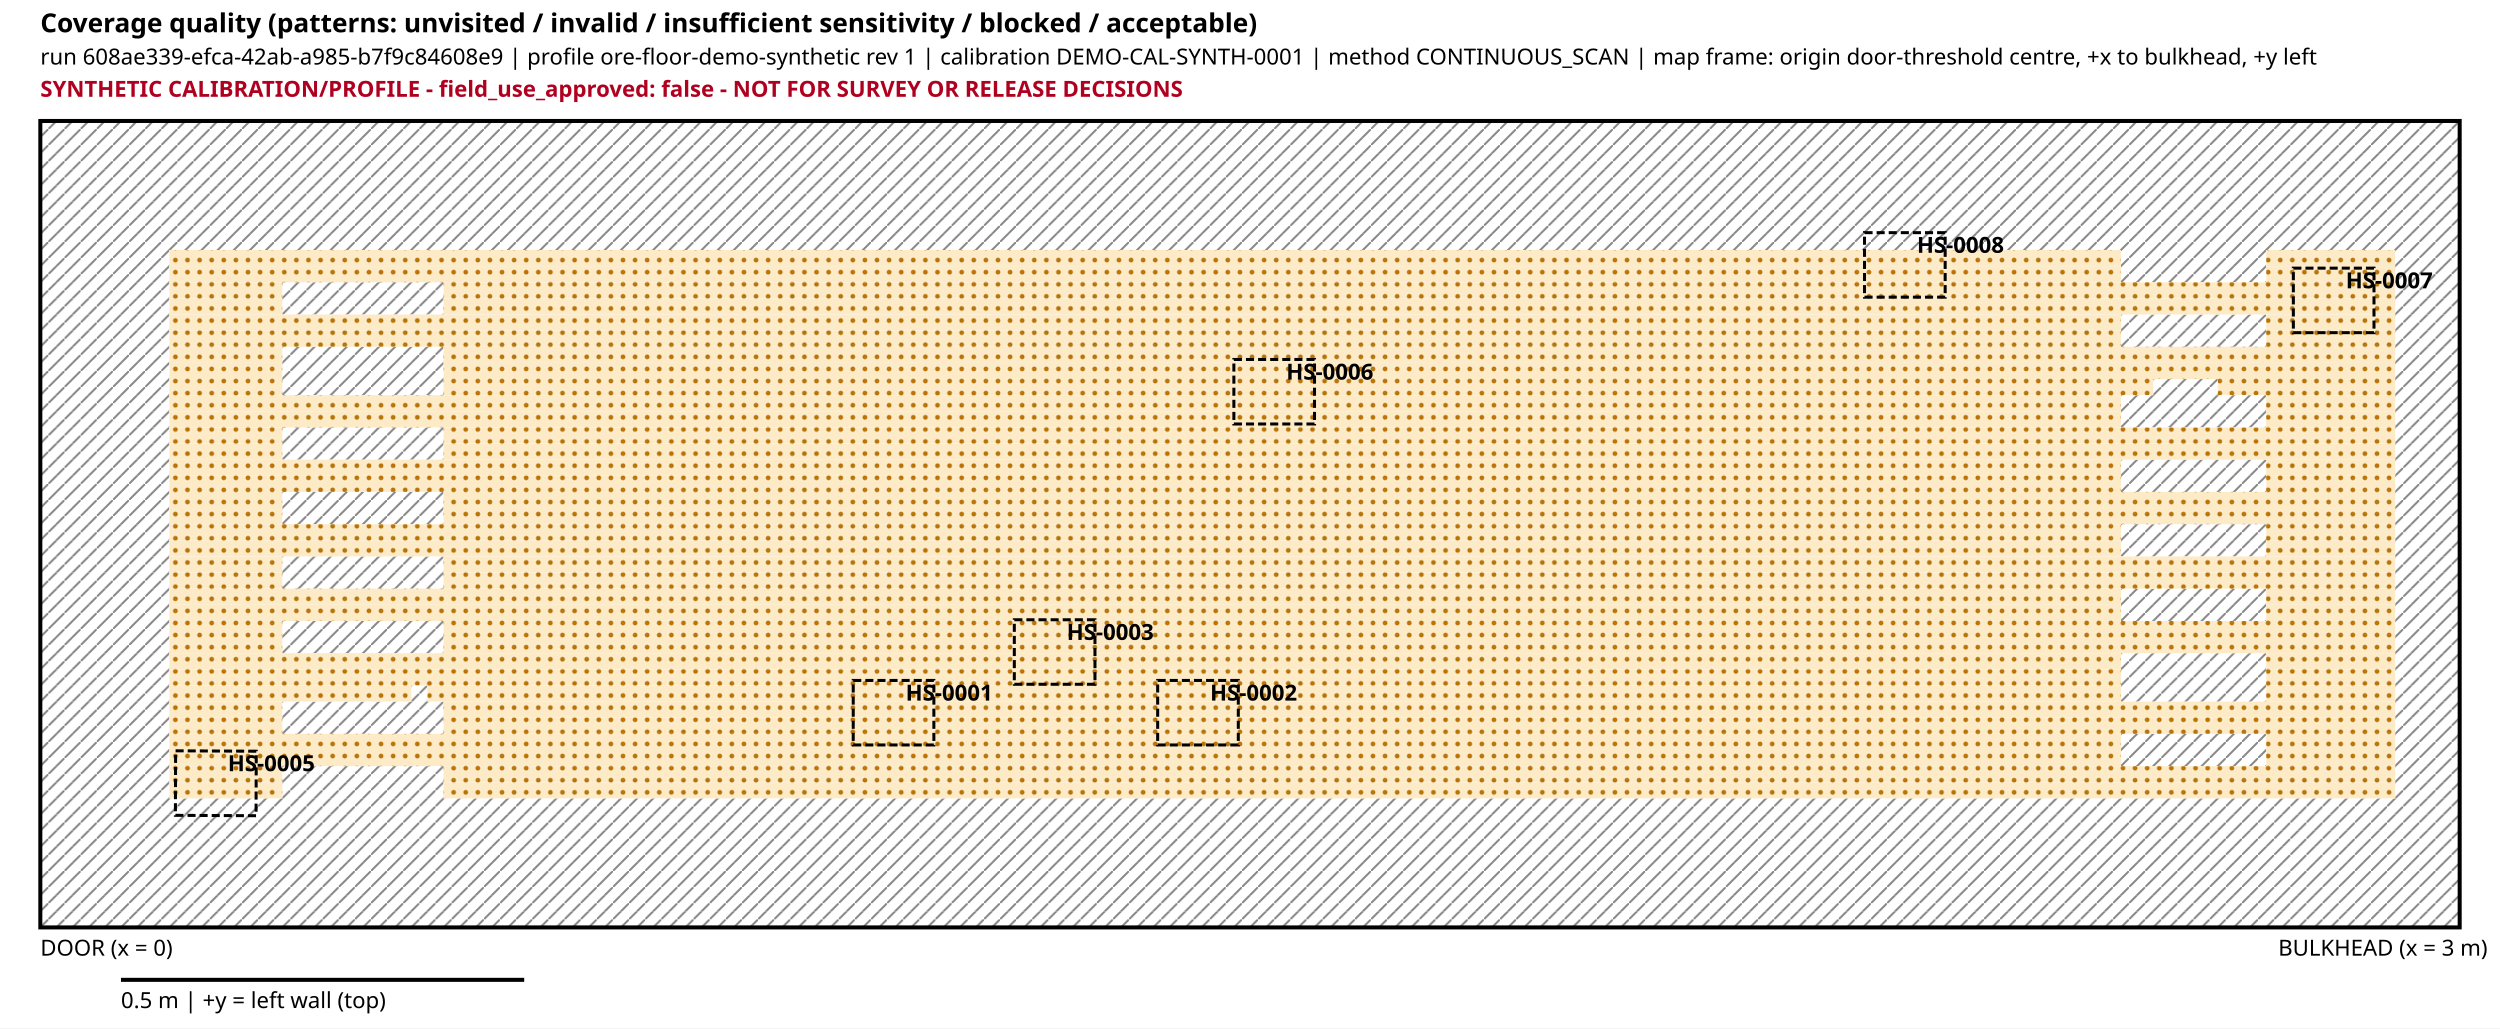
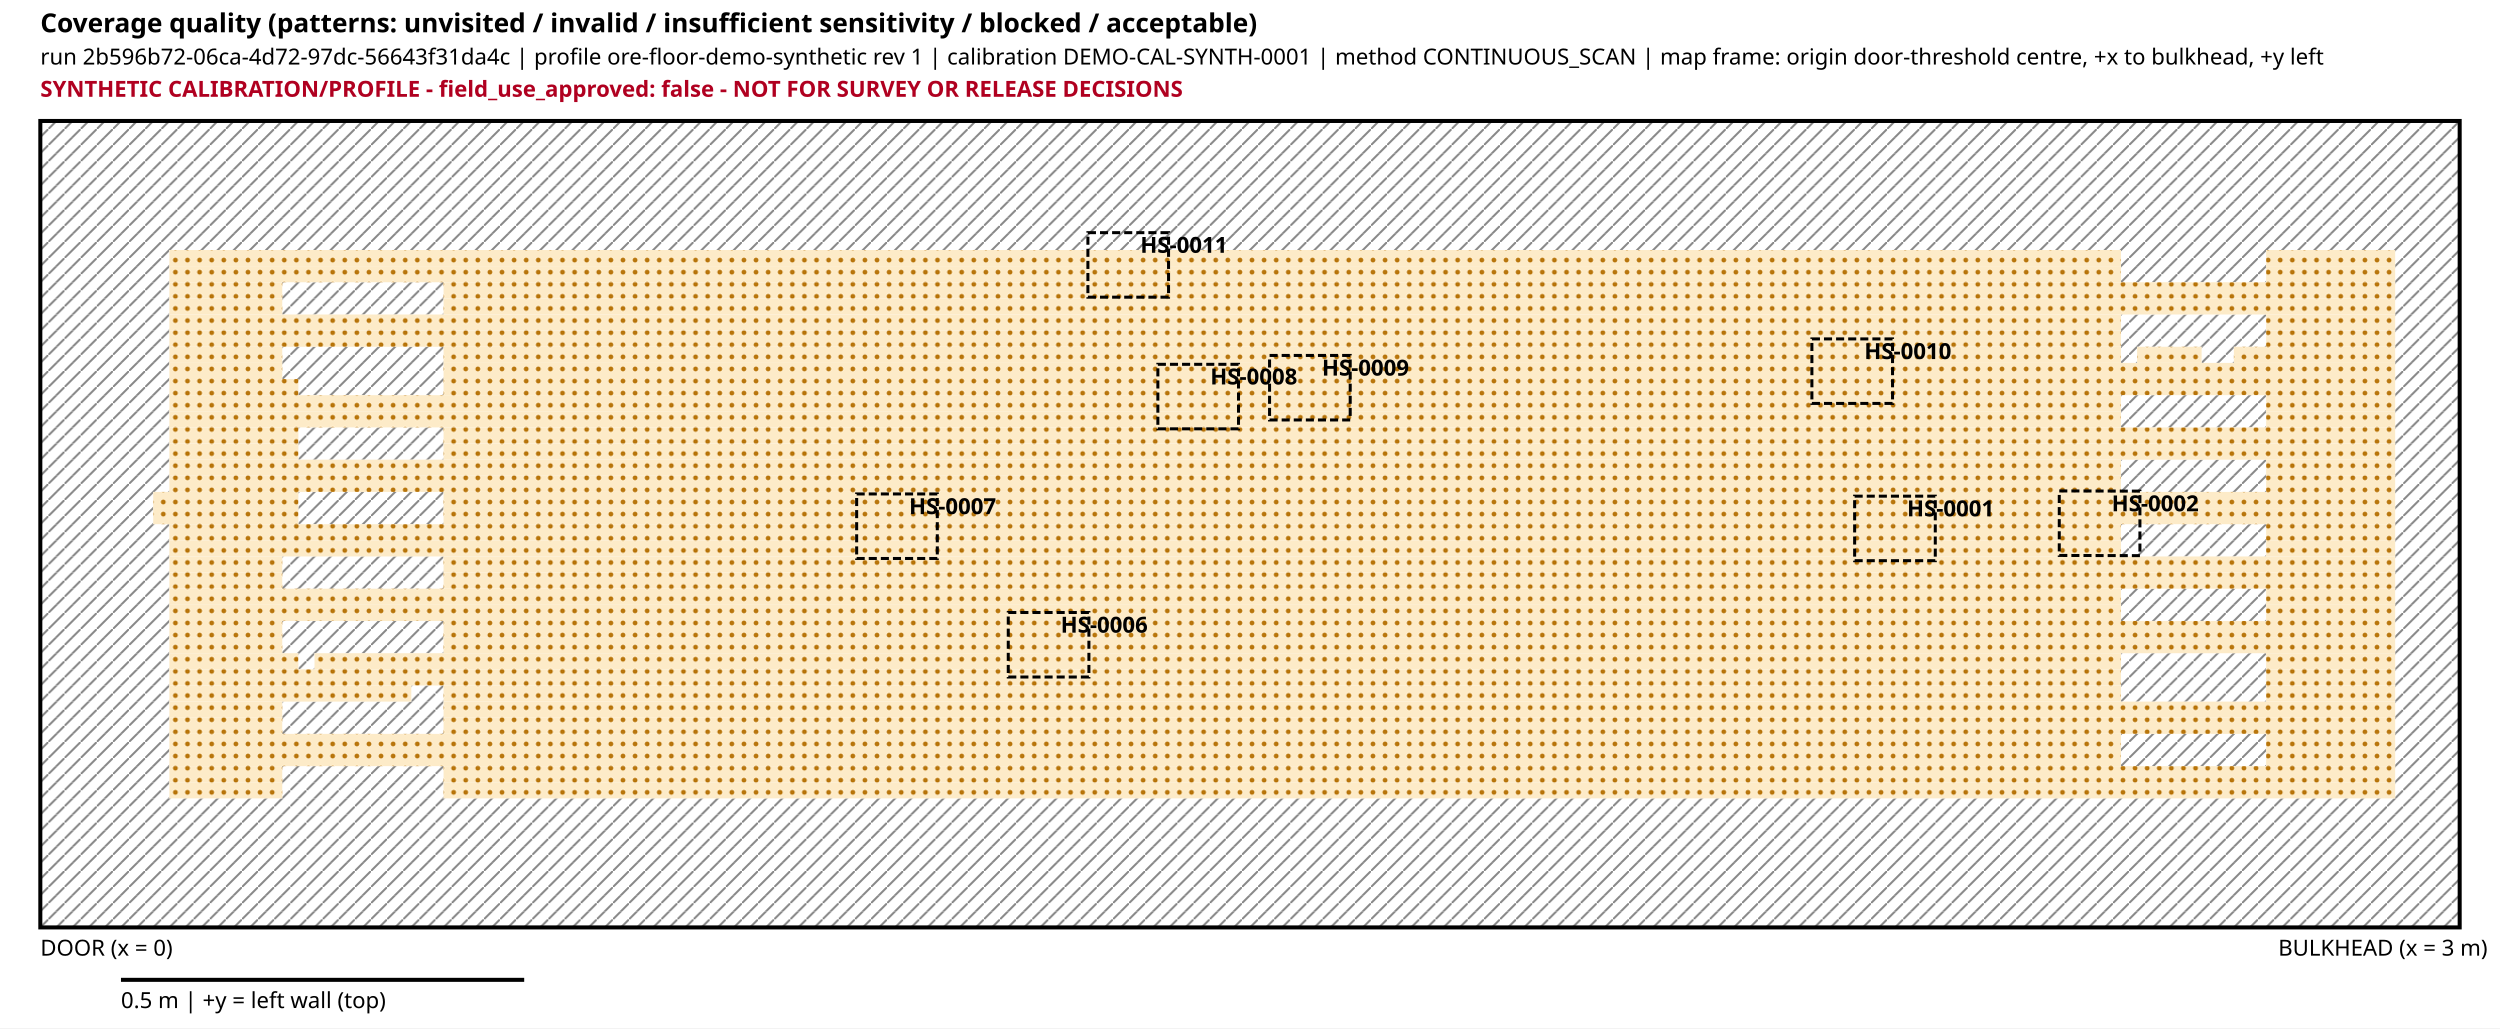
<svg xmlns="http://www.w3.org/2000/svg" width="1240" height="510" viewBox="0 0 1240 510" font-family="sans-serif" font-size="11">
  <defs>
    <pattern id="p-UNVISITED" width="8" height="8" patternUnits="userSpaceOnUse">
      <rect width="8" height="8" fill="#fff" />
      <path d="M0 8L8 0" stroke="#888" stroke-width="1" />
    </pattern>
    <pattern id="p-INVALID_DATA" width="8" height="8" patternUnits="userSpaceOnUse">
      <rect width="8" height="8" fill="#f6d5d5" />
      <path d="M0 0L8 8M0 8L8 0" stroke="#c83c3c" stroke-width="1" />
    </pattern>
    <pattern id="p-INSUFFICIENT_SENSITIVITY" width="6" height="6" patternUnits="userSpaceOnUse">
      <rect width="6" height="6" fill="#fdebc8" />
      <circle cx="3" cy="3" r="1.2" fill="#b9770e" />
    </pattern>
    <pattern id="p-BLOCKED" width="8" height="8" patternUnits="userSpaceOnUse">
      <rect width="8" height="8" fill="#e4dcf0" />
      <path d="M0 4H8" stroke="#785aa0" stroke-width="2" />
    </pattern>
    <pattern id="p-EXCLUDED" width="8" height="8" patternUnits="userSpaceOnUse">
      <rect width="8" height="8" fill="#5a5a5a" />
    </pattern>
    <pattern id="p-ACCEPTABLE" width="8" height="8" patternUnits="userSpaceOnUse">
      <rect width="8" height="8" fill="#2e8b57" />
    </pattern>
  </defs>
  <rect width="1240" height="510" fill="#fff" />
  <text x="20" y="16" font-size="13" font-weight="bold">Coverage quality (patterns: unvisited / invalid / insufficient sensitivity / blocked / acceptable)</text>
-   <text x="20" y="32">run 608ae339-efca-42ab-a985-b7f9c84608e9 | profile ore-floor-demo-synthetic rev 1 | calibration DEMO-CAL-SYNTH-0001 | method CONTINUOUS_SCAN | map frame: origin door-threshold centre, +x to bulkhead, +y left</text>
+   <text x="20" y="32">run 2b596b72-06ca-4d72-97dc-56643f31da4c | profile ore-floor-demo-synthetic rev 1 | calibration DEMO-CAL-SYNTH-0001 | method CONTINUOUS_SCAN | map frame: origin door-threshold centre, +x to bulkhead, +y left</text>
  <text x="20" y="48" fill="#b00020" font-weight="bold">SYNTHETIC CALIBRATION/PROFILE - field_use_approved: false - NOT FOR SURVEY OR RELEASE DECISIONS</text>
  <rect x="20.0" y="452.0" width="1200.0" height="8.0" fill="url(#p-UNVISITED)" />
  <rect x="20.0" y="444.0" width="1200.0" height="8.0" fill="url(#p-UNVISITED)" />
  <rect x="20.0" y="436.0" width="1200.0" height="8.0" fill="url(#p-UNVISITED)" />
  <rect x="20.0" y="428.0" width="1200.0" height="8.0" fill="url(#p-UNVISITED)" />
  <rect x="20.0" y="420.0" width="1200.0" height="8.0" fill="url(#p-UNVISITED)" />
  <rect x="20.0" y="412.0" width="1200.0" height="8.0" fill="url(#p-UNVISITED)" />
  <rect x="20.0" y="404.0" width="1200.0" height="8.0" fill="url(#p-UNVISITED)" />
  <rect x="20.0" y="396.0" width="1200.0" height="8.0" fill="url(#p-UNVISITED)" />
  <rect x="20.0" y="388.0" width="64.0" height="8.0" fill="url(#p-UNVISITED)" />
  <rect x="140.0" y="388.0" width="80.0" height="8.0" fill="url(#p-UNVISITED)" />
  <rect x="1188.0" y="388.0" width="32.0" height="8.0" fill="url(#p-UNVISITED)" />
  <rect x="20.0" y="380.0" width="64.0" height="8.0" fill="url(#p-UNVISITED)" />
  <rect x="140.0" y="380.0" width="80.0" height="8.0" fill="url(#p-UNVISITED)" />
  <rect x="1188.0" y="380.0" width="32.0" height="8.0" fill="url(#p-UNVISITED)" />
  <rect x="20.0" y="372.0" width="64.0" height="8.0" fill="url(#p-UNVISITED)" />
  <rect x="1052.0" y="372.0" width="72.0" height="8.0" fill="url(#p-UNVISITED)" />
  <rect x="1188.0" y="372.0" width="32.0" height="8.0" fill="url(#p-UNVISITED)" />
  <rect x="20.0" y="364.0" width="64.0" height="8.0" fill="url(#p-UNVISITED)" />
  <rect x="1052.0" y="364.0" width="72.0" height="8.0" fill="url(#p-UNVISITED)" />
  <rect x="1188.0" y="364.0" width="32.0" height="8.0" fill="url(#p-UNVISITED)" />
  <rect x="20.0" y="356.0" width="64.0" height="8.0" fill="url(#p-UNVISITED)" />
  <rect x="140.0" y="356.0" width="80.0" height="8.0" fill="url(#p-UNVISITED)" />
  <rect x="1188.0" y="356.0" width="32.0" height="8.0" fill="url(#p-UNVISITED)" />
  <rect x="20.0" y="348.0" width="64.0" height="8.0" fill="url(#p-UNVISITED)" />
  <rect x="140.0" y="348.0" width="80.0" height="8.0" fill="url(#p-UNVISITED)" />
  <rect x="1188.0" y="348.0" width="32.0" height="8.0" fill="url(#p-UNVISITED)" />
  <rect x="20.0" y="340.0" width="64.0" height="8.0" fill="url(#p-UNVISITED)" />
-   <rect x="204.0" y="340.0" width="8.0" height="8.0" fill="url(#p-UNVISITED)" />
+   <rect x="204.0" y="340.0" width="16.0" height="8.0" fill="url(#p-UNVISITED)" />
  <rect x="1052.0" y="340.0" width="72.0" height="8.0" fill="url(#p-UNVISITED)" />
  <rect x="1188.0" y="340.0" width="32.0" height="8.0" fill="url(#p-UNVISITED)" />
  <rect x="20.0" y="332.0" width="64.0" height="8.0" fill="url(#p-UNVISITED)" />
  <rect x="1052.0" y="332.0" width="72.0" height="8.0" fill="url(#p-UNVISITED)" />
  <rect x="1188.0" y="332.0" width="32.0" height="8.0" fill="url(#p-UNVISITED)" />
  <rect x="20.0" y="324.0" width="64.0" height="8.0" fill="url(#p-UNVISITED)" />
+   <rect x="148.0" y="324.0" width="8.0" height="8.0" fill="url(#p-UNVISITED)" />
  <rect x="1052.0" y="324.0" width="72.0" height="8.0" fill="url(#p-UNVISITED)" />
  <rect x="1188.0" y="324.0" width="32.0" height="8.0" fill="url(#p-UNVISITED)" />
  <rect x="20.0" y="316.0" width="64.0" height="8.0" fill="url(#p-UNVISITED)" />
  <rect x="140.0" y="316.0" width="80.0" height="8.0" fill="url(#p-UNVISITED)" />
  <rect x="1188.0" y="316.0" width="32.0" height="8.0" fill="url(#p-UNVISITED)" />
  <rect x="20.0" y="308.0" width="64.0" height="8.0" fill="url(#p-UNVISITED)" />
  <rect x="140.0" y="308.0" width="80.0" height="8.0" fill="url(#p-UNVISITED)" />
  <rect x="1188.0" y="308.0" width="32.0" height="8.0" fill="url(#p-UNVISITED)" />
  <rect x="20.0" y="300.0" width="64.0" height="8.0" fill="url(#p-UNVISITED)" />
  <rect x="1052.0" y="300.0" width="72.0" height="8.0" fill="url(#p-UNVISITED)" />
  <rect x="1188.0" y="300.0" width="32.0" height="8.0" fill="url(#p-UNVISITED)" />
  <rect x="20.0" y="292.0" width="64.0" height="8.0" fill="url(#p-UNVISITED)" />
  <rect x="1052.0" y="292.0" width="72.0" height="8.0" fill="url(#p-UNVISITED)" />
  <rect x="1188.0" y="292.0" width="32.0" height="8.0" fill="url(#p-UNVISITED)" />
  <rect x="20.0" y="284.0" width="64.0" height="8.0" fill="url(#p-UNVISITED)" />
  <rect x="140.0" y="284.0" width="80.0" height="8.0" fill="url(#p-UNVISITED)" />
  <rect x="1188.0" y="284.0" width="32.0" height="8.0" fill="url(#p-UNVISITED)" />
  <rect x="20.0" y="276.0" width="64.0" height="8.0" fill="url(#p-UNVISITED)" />
  <rect x="140.0" y="276.0" width="80.0" height="8.0" fill="url(#p-UNVISITED)" />
  <rect x="1188.0" y="276.0" width="32.0" height="8.0" fill="url(#p-UNVISITED)" />
  <rect x="20.0" y="268.0" width="64.0" height="8.0" fill="url(#p-UNVISITED)" />
  <rect x="1052.0" y="268.0" width="72.0" height="8.0" fill="url(#p-UNVISITED)" />
  <rect x="1188.0" y="268.0" width="32.0" height="8.0" fill="url(#p-UNVISITED)" />
  <rect x="20.0" y="260.0" width="64.0" height="8.0" fill="url(#p-UNVISITED)" />
  <rect x="1052.0" y="260.0" width="72.0" height="8.0" fill="url(#p-UNVISITED)" />
  <rect x="1188.0" y="260.0" width="32.0" height="8.0" fill="url(#p-UNVISITED)" />
-   <rect x="20.0" y="252.0" width="64.0" height="8.0" fill="url(#p-UNVISITED)" />
-   <rect x="140.0" y="252.0" width="80.0" height="8.0" fill="url(#p-UNVISITED)" />
+   <rect x="20.0" y="252.0" width="56.0" height="8.0" fill="url(#p-UNVISITED)" />
+   <rect x="148.0" y="252.0" width="72.0" height="8.0" fill="url(#p-UNVISITED)" />
  <rect x="1188.0" y="252.0" width="32.0" height="8.0" fill="url(#p-UNVISITED)" />
-   <rect x="20.0" y="244.0" width="64.0" height="8.0" fill="url(#p-UNVISITED)" />
-   <rect x="140.0" y="244.0" width="80.0" height="8.0" fill="url(#p-UNVISITED)" />
+   <rect x="20.0" y="244.0" width="56.0" height="8.0" fill="url(#p-UNVISITED)" />
+   <rect x="148.0" y="244.0" width="72.0" height="8.0" fill="url(#p-UNVISITED)" />
  <rect x="1188.0" y="244.0" width="32.0" height="8.0" fill="url(#p-UNVISITED)" />
  <rect x="20.0" y="236.0" width="64.0" height="8.0" fill="url(#p-UNVISITED)" />
  <rect x="1052.0" y="236.0" width="72.0" height="8.0" fill="url(#p-UNVISITED)" />
  <rect x="1188.0" y="236.0" width="32.0" height="8.0" fill="url(#p-UNVISITED)" />
  <rect x="20.0" y="228.0" width="64.0" height="8.0" fill="url(#p-UNVISITED)" />
  <rect x="1052.0" y="228.0" width="72.0" height="8.0" fill="url(#p-UNVISITED)" />
  <rect x="1188.0" y="228.0" width="32.0" height="8.0" fill="url(#p-UNVISITED)" />
  <rect x="20.0" y="220.0" width="64.0" height="8.0" fill="url(#p-UNVISITED)" />
-   <rect x="140.0" y="220.0" width="80.0" height="8.0" fill="url(#p-UNVISITED)" />
+   <rect x="148.0" y="220.0" width="72.0" height="8.0" fill="url(#p-UNVISITED)" />
  <rect x="1188.0" y="220.0" width="32.0" height="8.0" fill="url(#p-UNVISITED)" />
  <rect x="20.0" y="212.0" width="64.0" height="8.0" fill="url(#p-UNVISITED)" />
-   <rect x="140.0" y="212.0" width="80.0" height="8.0" fill="url(#p-UNVISITED)" />
+   <rect x="148.0" y="212.0" width="72.0" height="8.0" fill="url(#p-UNVISITED)" />
  <rect x="1188.0" y="212.0" width="32.0" height="8.0" fill="url(#p-UNVISITED)" />
  <rect x="20.0" y="204.0" width="64.0" height="8.0" fill="url(#p-UNVISITED)" />
  <rect x="1052.0" y="204.0" width="72.0" height="8.0" fill="url(#p-UNVISITED)" />
  <rect x="1188.0" y="204.0" width="32.0" height="8.0" fill="url(#p-UNVISITED)" />
  <rect x="20.0" y="196.0" width="64.0" height="8.0" fill="url(#p-UNVISITED)" />
  <rect x="1052.0" y="196.0" width="72.0" height="8.0" fill="url(#p-UNVISITED)" />
  <rect x="1188.0" y="196.0" width="32.0" height="8.0" fill="url(#p-UNVISITED)" />
  <rect x="20.0" y="188.0" width="64.0" height="8.0" fill="url(#p-UNVISITED)" />
-   <rect x="140.0" y="188.0" width="80.0" height="8.0" fill="url(#p-UNVISITED)" />
-   <rect x="1068.0" y="188.0" width="32.0" height="8.0" fill="url(#p-UNVISITED)" />
+   <rect x="148.0" y="188.0" width="72.0" height="8.0" fill="url(#p-UNVISITED)" />
  <rect x="1188.0" y="188.0" width="32.0" height="8.0" fill="url(#p-UNVISITED)" />
  <rect x="20.0" y="180.0" width="64.0" height="8.0" fill="url(#p-UNVISITED)" />
  <rect x="140.0" y="180.0" width="80.0" height="8.0" fill="url(#p-UNVISITED)" />
  <rect x="1188.0" y="180.0" width="32.0" height="8.0" fill="url(#p-UNVISITED)" />
  <rect x="20.0" y="172.0" width="64.0" height="8.0" fill="url(#p-UNVISITED)" />
  <rect x="140.0" y="172.0" width="80.0" height="8.0" fill="url(#p-UNVISITED)" />
+   <rect x="1052.0" y="172.0" width="8.0" height="8.0" fill="url(#p-UNVISITED)" />
+   <rect x="1092.0" y="172.0" width="16.0" height="8.0" fill="url(#p-UNVISITED)" />
  <rect x="1188.0" y="172.0" width="32.0" height="8.0" fill="url(#p-UNVISITED)" />
  <rect x="20.0" y="164.0" width="64.0" height="8.0" fill="url(#p-UNVISITED)" />
  <rect x="1052.0" y="164.0" width="72.0" height="8.0" fill="url(#p-UNVISITED)" />
  <rect x="1188.0" y="164.0" width="32.0" height="8.0" fill="url(#p-UNVISITED)" />
  <rect x="20.0" y="156.0" width="64.0" height="8.0" fill="url(#p-UNVISITED)" />
  <rect x="1052.0" y="156.0" width="72.0" height="8.0" fill="url(#p-UNVISITED)" />
  <rect x="1188.0" y="156.0" width="32.0" height="8.0" fill="url(#p-UNVISITED)" />
  <rect x="20.0" y="148.0" width="64.0" height="8.0" fill="url(#p-UNVISITED)" />
  <rect x="140.0" y="148.0" width="80.0" height="8.0" fill="url(#p-UNVISITED)" />
  <rect x="1188.0" y="148.0" width="32.0" height="8.0" fill="url(#p-UNVISITED)" />
  <rect x="20.0" y="140.0" width="64.0" height="8.0" fill="url(#p-UNVISITED)" />
  <rect x="140.0" y="140.0" width="80.0" height="8.0" fill="url(#p-UNVISITED)" />
  <rect x="1188.0" y="140.0" width="32.0" height="8.0" fill="url(#p-UNVISITED)" />
  <rect x="20.0" y="132.0" width="64.0" height="8.0" fill="url(#p-UNVISITED)" />
  <rect x="1052.0" y="132.0" width="72.0" height="8.0" fill="url(#p-UNVISITED)" />
  <rect x="1188.0" y="132.0" width="32.0" height="8.0" fill="url(#p-UNVISITED)" />
  <rect x="20.0" y="124.0" width="64.0" height="8.0" fill="url(#p-UNVISITED)" />
  <rect x="1052.0" y="124.0" width="72.0" height="8.0" fill="url(#p-UNVISITED)" />
  <rect x="1188.0" y="124.0" width="32.0" height="8.0" fill="url(#p-UNVISITED)" />
  <rect x="20.0" y="116.0" width="1200.0" height="8.0" fill="url(#p-UNVISITED)" />
  <rect x="20.0" y="108.0" width="1200.0" height="8.0" fill="url(#p-UNVISITED)" />
  <rect x="20.0" y="100.0" width="1200.0" height="8.0" fill="url(#p-UNVISITED)" />
  <rect x="20.0" y="92.0" width="1200.0" height="8.0" fill="url(#p-UNVISITED)" />
  <rect x="20.0" y="84.0" width="1200.0" height="8.0" fill="url(#p-UNVISITED)" />
  <rect x="20.0" y="76.0" width="1200.0" height="8.0" fill="url(#p-UNVISITED)" />
  <rect x="20.0" y="68.0" width="1200.0" height="8.0" fill="url(#p-UNVISITED)" />
  <rect x="20.0" y="60.0" width="1200.0" height="8.0" fill="url(#p-UNVISITED)" />
  <rect x="84.0" y="388.0" width="56.0" height="8.0" fill="url(#p-INSUFFICIENT_SENSITIVITY)" />
  <rect x="220.0" y="388.0" width="968.0" height="8.0" fill="url(#p-INSUFFICIENT_SENSITIVITY)" />
  <rect x="84.0" y="380.0" width="56.0" height="8.0" fill="url(#p-INSUFFICIENT_SENSITIVITY)" />
  <rect x="220.0" y="380.0" width="968.0" height="8.0" fill="url(#p-INSUFFICIENT_SENSITIVITY)" />
  <rect x="84.0" y="372.0" width="968.0" height="8.0" fill="url(#p-INSUFFICIENT_SENSITIVITY)" />
  <rect x="1124.0" y="372.0" width="64.0" height="8.0" fill="url(#p-INSUFFICIENT_SENSITIVITY)" />
  <rect x="84.0" y="364.0" width="968.0" height="8.0" fill="url(#p-INSUFFICIENT_SENSITIVITY)" />
  <rect x="1124.0" y="364.0" width="64.0" height="8.0" fill="url(#p-INSUFFICIENT_SENSITIVITY)" />
  <rect x="84.0" y="356.0" width="56.0" height="8.0" fill="url(#p-INSUFFICIENT_SENSITIVITY)" />
  <rect x="220.0" y="356.0" width="968.0" height="8.0" fill="url(#p-INSUFFICIENT_SENSITIVITY)" />
  <rect x="84.0" y="348.0" width="56.0" height="8.0" fill="url(#p-INSUFFICIENT_SENSITIVITY)" />
  <rect x="220.0" y="348.0" width="968.0" height="8.0" fill="url(#p-INSUFFICIENT_SENSITIVITY)" />
  <rect x="84.0" y="340.0" width="120.0" height="8.0" fill="url(#p-INSUFFICIENT_SENSITIVITY)" />
-   <rect x="212.0" y="340.0" width="840.0" height="8.0" fill="url(#p-INSUFFICIENT_SENSITIVITY)" />
+   <rect x="220.0" y="340.0" width="832.0" height="8.0" fill="url(#p-INSUFFICIENT_SENSITIVITY)" />
  <rect x="1124.0" y="340.0" width="64.0" height="8.0" fill="url(#p-INSUFFICIENT_SENSITIVITY)" />
  <rect x="84.0" y="332.0" width="968.0" height="8.0" fill="url(#p-INSUFFICIENT_SENSITIVITY)" />
  <rect x="1124.0" y="332.0" width="64.0" height="8.0" fill="url(#p-INSUFFICIENT_SENSITIVITY)" />
-   <rect x="84.0" y="324.0" width="968.0" height="8.0" fill="url(#p-INSUFFICIENT_SENSITIVITY)" />
+   <rect x="84.0" y="324.0" width="64.0" height="8.0" fill="url(#p-INSUFFICIENT_SENSITIVITY)" />
+   <rect x="156.0" y="324.0" width="896.0" height="8.0" fill="url(#p-INSUFFICIENT_SENSITIVITY)" />
  <rect x="1124.0" y="324.0" width="64.0" height="8.0" fill="url(#p-INSUFFICIENT_SENSITIVITY)" />
  <rect x="84.0" y="316.0" width="56.0" height="8.0" fill="url(#p-INSUFFICIENT_SENSITIVITY)" />
  <rect x="220.0" y="316.0" width="968.0" height="8.0" fill="url(#p-INSUFFICIENT_SENSITIVITY)" />
  <rect x="84.0" y="308.0" width="56.0" height="8.0" fill="url(#p-INSUFFICIENT_SENSITIVITY)" />
  <rect x="220.0" y="308.0" width="968.0" height="8.0" fill="url(#p-INSUFFICIENT_SENSITIVITY)" />
  <rect x="84.0" y="300.0" width="968.0" height="8.0" fill="url(#p-INSUFFICIENT_SENSITIVITY)" />
  <rect x="1124.0" y="300.0" width="64.0" height="8.0" fill="url(#p-INSUFFICIENT_SENSITIVITY)" />
  <rect x="84.0" y="292.0" width="968.0" height="8.0" fill="url(#p-INSUFFICIENT_SENSITIVITY)" />
  <rect x="1124.0" y="292.0" width="64.0" height="8.0" fill="url(#p-INSUFFICIENT_SENSITIVITY)" />
  <rect x="84.0" y="284.0" width="56.0" height="8.0" fill="url(#p-INSUFFICIENT_SENSITIVITY)" />
  <rect x="220.0" y="284.0" width="968.0" height="8.0" fill="url(#p-INSUFFICIENT_SENSITIVITY)" />
  <rect x="84.0" y="276.0" width="56.0" height="8.0" fill="url(#p-INSUFFICIENT_SENSITIVITY)" />
  <rect x="220.0" y="276.0" width="968.0" height="8.0" fill="url(#p-INSUFFICIENT_SENSITIVITY)" />
  <rect x="84.0" y="268.0" width="968.0" height="8.0" fill="url(#p-INSUFFICIENT_SENSITIVITY)" />
  <rect x="1124.0" y="268.0" width="64.0" height="8.0" fill="url(#p-INSUFFICIENT_SENSITIVITY)" />
  <rect x="84.0" y="260.0" width="968.0" height="8.0" fill="url(#p-INSUFFICIENT_SENSITIVITY)" />
  <rect x="1124.0" y="260.0" width="64.0" height="8.0" fill="url(#p-INSUFFICIENT_SENSITIVITY)" />
-   <rect x="84.0" y="252.0" width="56.0" height="8.0" fill="url(#p-INSUFFICIENT_SENSITIVITY)" />
+   <rect x="76.0" y="252.0" width="72.0" height="8.0" fill="url(#p-INSUFFICIENT_SENSITIVITY)" />
  <rect x="220.0" y="252.0" width="968.0" height="8.0" fill="url(#p-INSUFFICIENT_SENSITIVITY)" />
-   <rect x="84.0" y="244.0" width="56.0" height="8.0" fill="url(#p-INSUFFICIENT_SENSITIVITY)" />
+   <rect x="76.0" y="244.0" width="72.0" height="8.0" fill="url(#p-INSUFFICIENT_SENSITIVITY)" />
  <rect x="220.0" y="244.0" width="968.0" height="8.0" fill="url(#p-INSUFFICIENT_SENSITIVITY)" />
  <rect x="84.0" y="236.0" width="968.0" height="8.0" fill="url(#p-INSUFFICIENT_SENSITIVITY)" />
  <rect x="1124.0" y="236.0" width="64.0" height="8.0" fill="url(#p-INSUFFICIENT_SENSITIVITY)" />
  <rect x="84.0" y="228.0" width="968.0" height="8.0" fill="url(#p-INSUFFICIENT_SENSITIVITY)" />
  <rect x="1124.0" y="228.0" width="64.0" height="8.0" fill="url(#p-INSUFFICIENT_SENSITIVITY)" />
-   <rect x="84.0" y="220.0" width="56.0" height="8.0" fill="url(#p-INSUFFICIENT_SENSITIVITY)" />
+   <rect x="84.0" y="220.0" width="64.0" height="8.0" fill="url(#p-INSUFFICIENT_SENSITIVITY)" />
  <rect x="220.0" y="220.0" width="968.0" height="8.0" fill="url(#p-INSUFFICIENT_SENSITIVITY)" />
-   <rect x="84.0" y="212.0" width="56.0" height="8.0" fill="url(#p-INSUFFICIENT_SENSITIVITY)" />
+   <rect x="84.0" y="212.0" width="64.0" height="8.0" fill="url(#p-INSUFFICIENT_SENSITIVITY)" />
  <rect x="220.0" y="212.0" width="968.0" height="8.0" fill="url(#p-INSUFFICIENT_SENSITIVITY)" />
  <rect x="84.0" y="204.0" width="968.0" height="8.0" fill="url(#p-INSUFFICIENT_SENSITIVITY)" />
  <rect x="1124.0" y="204.0" width="64.0" height="8.0" fill="url(#p-INSUFFICIENT_SENSITIVITY)" />
  <rect x="84.0" y="196.0" width="968.0" height="8.0" fill="url(#p-INSUFFICIENT_SENSITIVITY)" />
  <rect x="1124.0" y="196.0" width="64.0" height="8.0" fill="url(#p-INSUFFICIENT_SENSITIVITY)" />
-   <rect x="84.0" y="188.0" width="56.0" height="8.0" fill="url(#p-INSUFFICIENT_SENSITIVITY)" />
-   <rect x="220.0" y="188.0" width="848.0" height="8.0" fill="url(#p-INSUFFICIENT_SENSITIVITY)" />
-   <rect x="1100.0" y="188.0" width="88.0" height="8.0" fill="url(#p-INSUFFICIENT_SENSITIVITY)" />
+   <rect x="84.0" y="188.0" width="64.0" height="8.0" fill="url(#p-INSUFFICIENT_SENSITIVITY)" />
+   <rect x="220.0" y="188.0" width="968.0" height="8.0" fill="url(#p-INSUFFICIENT_SENSITIVITY)" />
  <rect x="84.0" y="180.0" width="56.0" height="8.0" fill="url(#p-INSUFFICIENT_SENSITIVITY)" />
  <rect x="220.0" y="180.0" width="968.0" height="8.0" fill="url(#p-INSUFFICIENT_SENSITIVITY)" />
  <rect x="84.0" y="172.0" width="56.0" height="8.0" fill="url(#p-INSUFFICIENT_SENSITIVITY)" />
-   <rect x="220.0" y="172.0" width="968.0" height="8.0" fill="url(#p-INSUFFICIENT_SENSITIVITY)" />
+   <rect x="220.0" y="172.0" width="832.0" height="8.0" fill="url(#p-INSUFFICIENT_SENSITIVITY)" />
+   <rect x="1060.0" y="172.0" width="32.0" height="8.0" fill="url(#p-INSUFFICIENT_SENSITIVITY)" />
+   <rect x="1108.0" y="172.0" width="80.0" height="8.0" fill="url(#p-INSUFFICIENT_SENSITIVITY)" />
  <rect x="84.0" y="164.0" width="968.0" height="8.0" fill="url(#p-INSUFFICIENT_SENSITIVITY)" />
  <rect x="1124.0" y="164.0" width="64.0" height="8.0" fill="url(#p-INSUFFICIENT_SENSITIVITY)" />
  <rect x="84.0" y="156.0" width="968.0" height="8.0" fill="url(#p-INSUFFICIENT_SENSITIVITY)" />
  <rect x="1124.0" y="156.0" width="64.0" height="8.0" fill="url(#p-INSUFFICIENT_SENSITIVITY)" />
  <rect x="84.0" y="148.0" width="56.0" height="8.0" fill="url(#p-INSUFFICIENT_SENSITIVITY)" />
  <rect x="220.0" y="148.0" width="968.0" height="8.0" fill="url(#p-INSUFFICIENT_SENSITIVITY)" />
  <rect x="84.0" y="140.0" width="56.0" height="8.0" fill="url(#p-INSUFFICIENT_SENSITIVITY)" />
  <rect x="220.0" y="140.0" width="968.0" height="8.0" fill="url(#p-INSUFFICIENT_SENSITIVITY)" />
  <rect x="84.0" y="132.0" width="968.0" height="8.0" fill="url(#p-INSUFFICIENT_SENSITIVITY)" />
  <rect x="1124.0" y="132.0" width="64.0" height="8.0" fill="url(#p-INSUFFICIENT_SENSITIVITY)" />
  <rect x="84.0" y="124.0" width="968.0" height="8.0" fill="url(#p-INSUFFICIENT_SENSITIVITY)" />
  <rect x="1124.0" y="124.0" width="64.0" height="8.0" fill="url(#p-INSUFFICIENT_SENSITIVITY)" />
  <rect x="20.0" y="60.0" width="1200.0" height="400.0" fill="none" stroke="#000" stroke-width="2" />
  <text x="20.0" y="474.0">DOOR (x = 0)</text>
  <text x="1130.0" y="474.0">BULKHEAD (x = 3 m)</text>
  <line x1="60.0" y1="486.0" x2="260.0" y2="486.0" stroke="#000" stroke-width="2" />
  <text x="60.0" y="500.0">0.5 m | +y = left wall (top)</text>
-   <polygon points="423.2,369.5 463.2,369.5 463.2,337.5 423.2,337.5" fill="none" stroke="#000" stroke-width="1.5" stroke-dasharray="4 2" />
-   <text x="449.2" y="347.5" font-weight="bold">HS-0001</text>
-   <polygon points="574.2,369.5 614.2,369.5 614.2,337.5 574.2,337.5" fill="none" stroke="#000" stroke-width="1.5" stroke-dasharray="4 2" />
-   <text x="600.2" y="347.5" font-weight="bold">HS-0002</text>
-   <polygon points="503.1,339.4 543.1,339.4 543.1,307.4 503.1,307.4" fill="none" stroke="#000" stroke-width="1.5" stroke-dasharray="4 2" />
-   <text x="529.1" y="317.4" font-weight="bold">HS-0003</text>
-   <polygon points="127.1,372.6 87.1,372.4 87.0,404.4 127.0,404.6" fill="none" stroke="#000" stroke-width="1.5" stroke-dasharray="4 2" />
-   <text x="113.0" y="382.5" font-weight="bold">HS-0005</text>
-   <polygon points="652.0,178.3 612.0,178.3 612.0,210.3 652.0,210.3" fill="none" stroke="#000" stroke-width="1.5" stroke-dasharray="4 2" />
-   <text x="638.0" y="188.3" font-weight="bold">HS-0006</text>
-   <polygon points="1137.5,165.0 1177.5,165.0 1177.5,133.0 1137.5,133.0" fill="none" stroke="#000" stroke-width="1.5" stroke-dasharray="4 2" />
-   <text x="1163.5" y="143.0" font-weight="bold">HS-0007</text>
-   <polygon points="964.8,115.4 924.8,115.4 924.8,147.4 964.8,147.4" fill="none" stroke="#000" stroke-width="1.5" stroke-dasharray="4 2" />
-   <text x="950.8" y="125.4" font-weight="bold">HS-0008</text>
+   <polygon points="959.9,246.1 919.9,246.1 919.9,278.1 959.9,278.1" fill="none" stroke="#000" stroke-width="1.5" stroke-dasharray="4 2" />
+   <text x="945.9" y="256.1" font-weight="bold">HS-0001</text>
+   <polygon points="1061.4,243.6 1021.4,243.5 1021.4,275.5 1061.4,275.6" fill="none" stroke="#000" stroke-width="1.5" stroke-dasharray="4 2" />
+   <text x="1047.4" y="253.6" font-weight="bold">HS-0002</text>
+   <polygon points="500.1,335.8 540.1,335.8 540.1,303.8 500.1,303.8" fill="none" stroke="#000" stroke-width="1.5" stroke-dasharray="4 2" />
+   <text x="526.1" y="313.8" font-weight="bold">HS-0006</text>
+   <polygon points="464.9,245.0 424.9,245.0 424.9,277.0 464.9,277.0" fill="none" stroke="#000" stroke-width="1.5" stroke-dasharray="4 2" />
+   <text x="450.9" y="255.0" font-weight="bold">HS-0007</text>
+   <polygon points="614.3,180.7 574.3,180.7 574.3,212.7 614.3,212.7" fill="none" stroke="#000" stroke-width="1.5" stroke-dasharray="4 2" />
+   <text x="600.3" y="190.7" font-weight="bold">HS-0008</text>
+   <polygon points="669.7,176.3 629.7,176.3 629.7,208.3 669.7,208.3" fill="none" stroke="#000" stroke-width="1.5" stroke-dasharray="4 2" />
+   <text x="655.7" y="186.3" font-weight="bold">HS-0009</text>
+   <polygon points="898.7,200.1 938.7,200.1 938.7,168.1 898.7,168.1" fill="none" stroke="#000" stroke-width="1.5" stroke-dasharray="4 2" />
+   <text x="924.7" y="178.1" font-weight="bold">HS-0010</text>
+   <polygon points="579.6,115.4 539.6,115.4 539.6,147.4 579.6,147.4" fill="none" stroke="#000" stroke-width="1.5" stroke-dasharray="4 2" />
+   <text x="565.6" y="125.4" font-weight="bold">HS-0011</text>
</svg>
